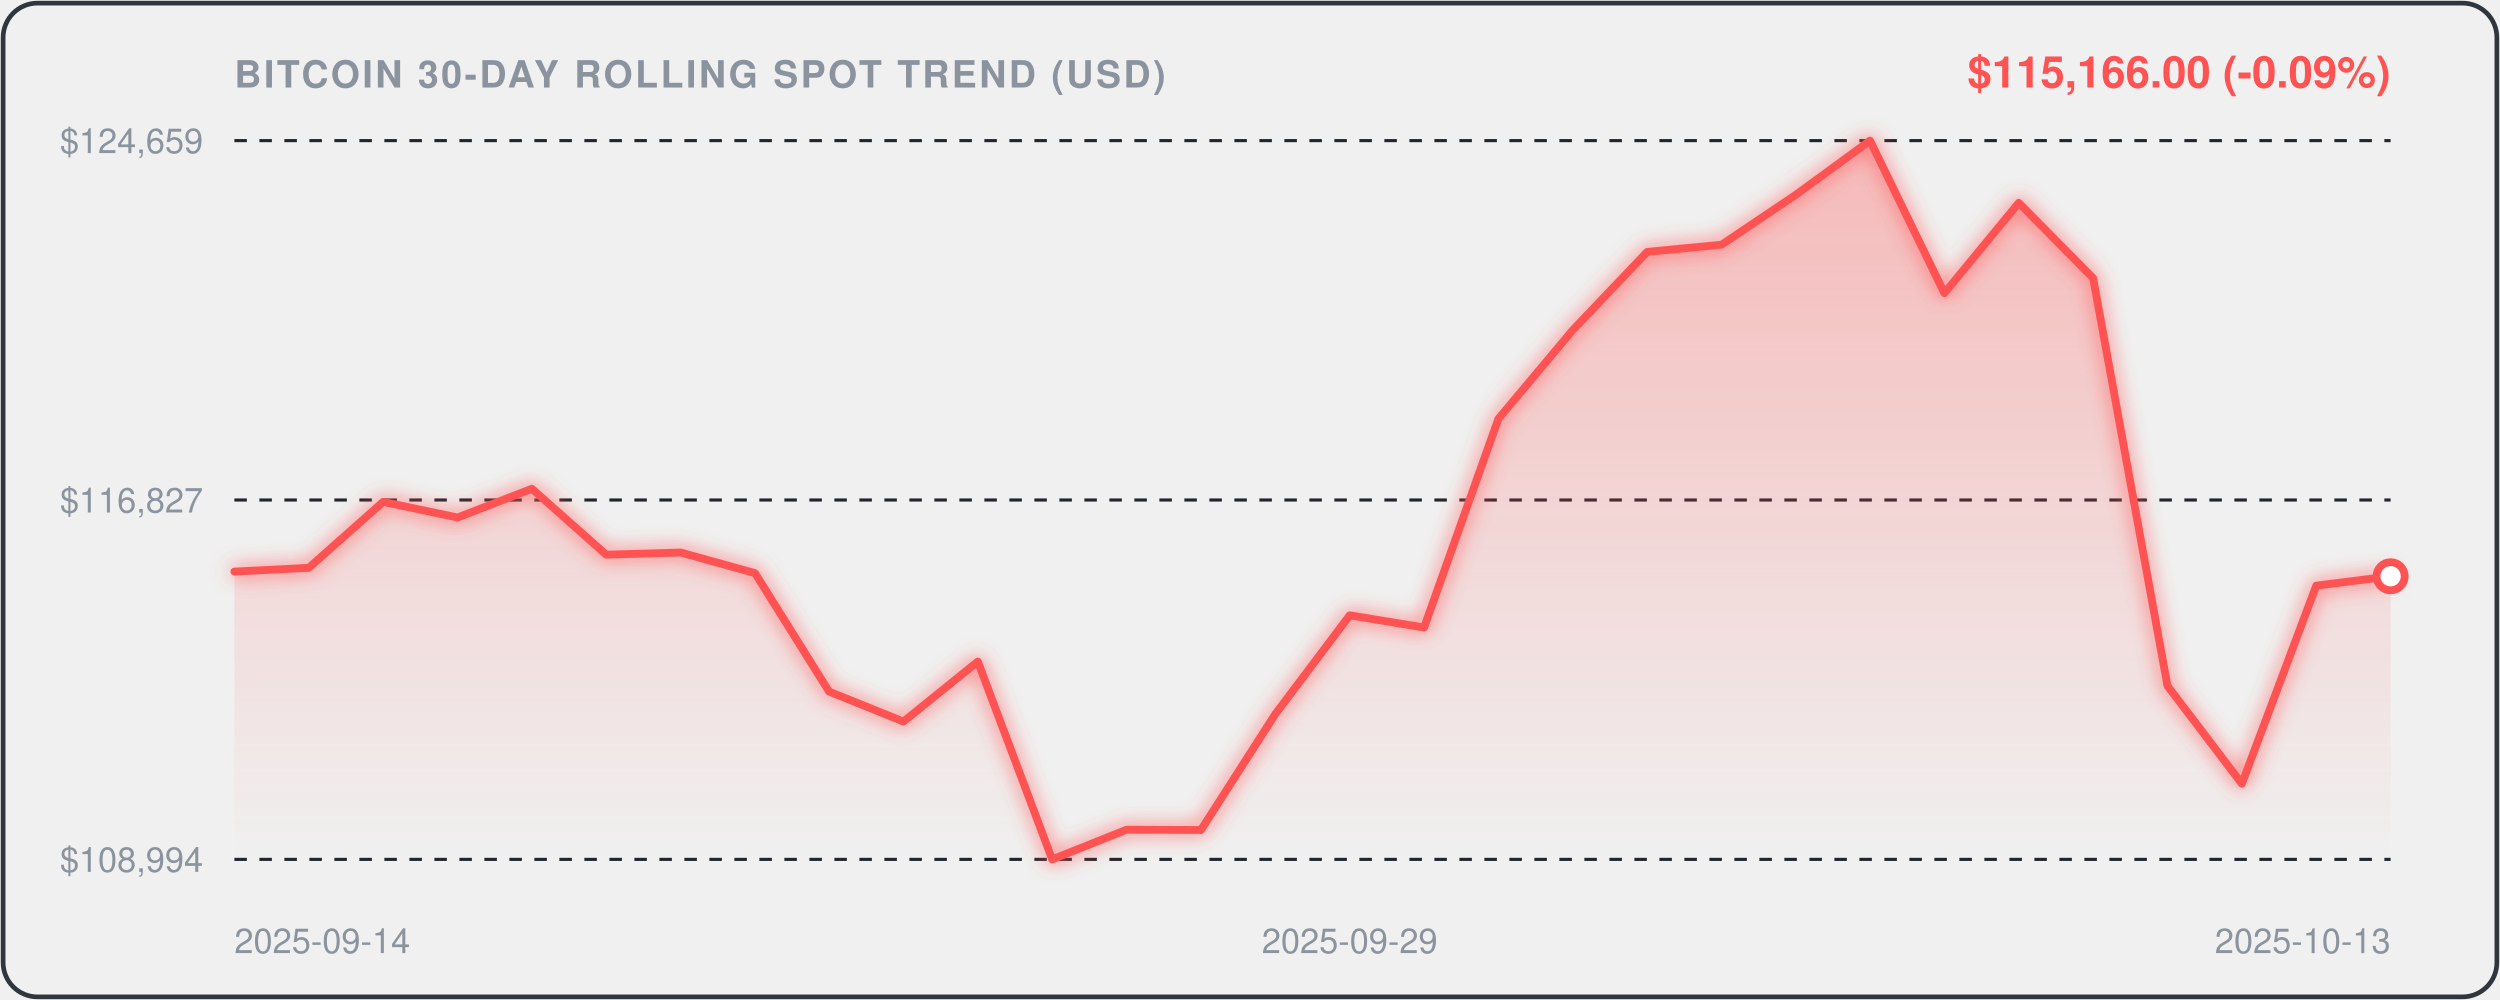
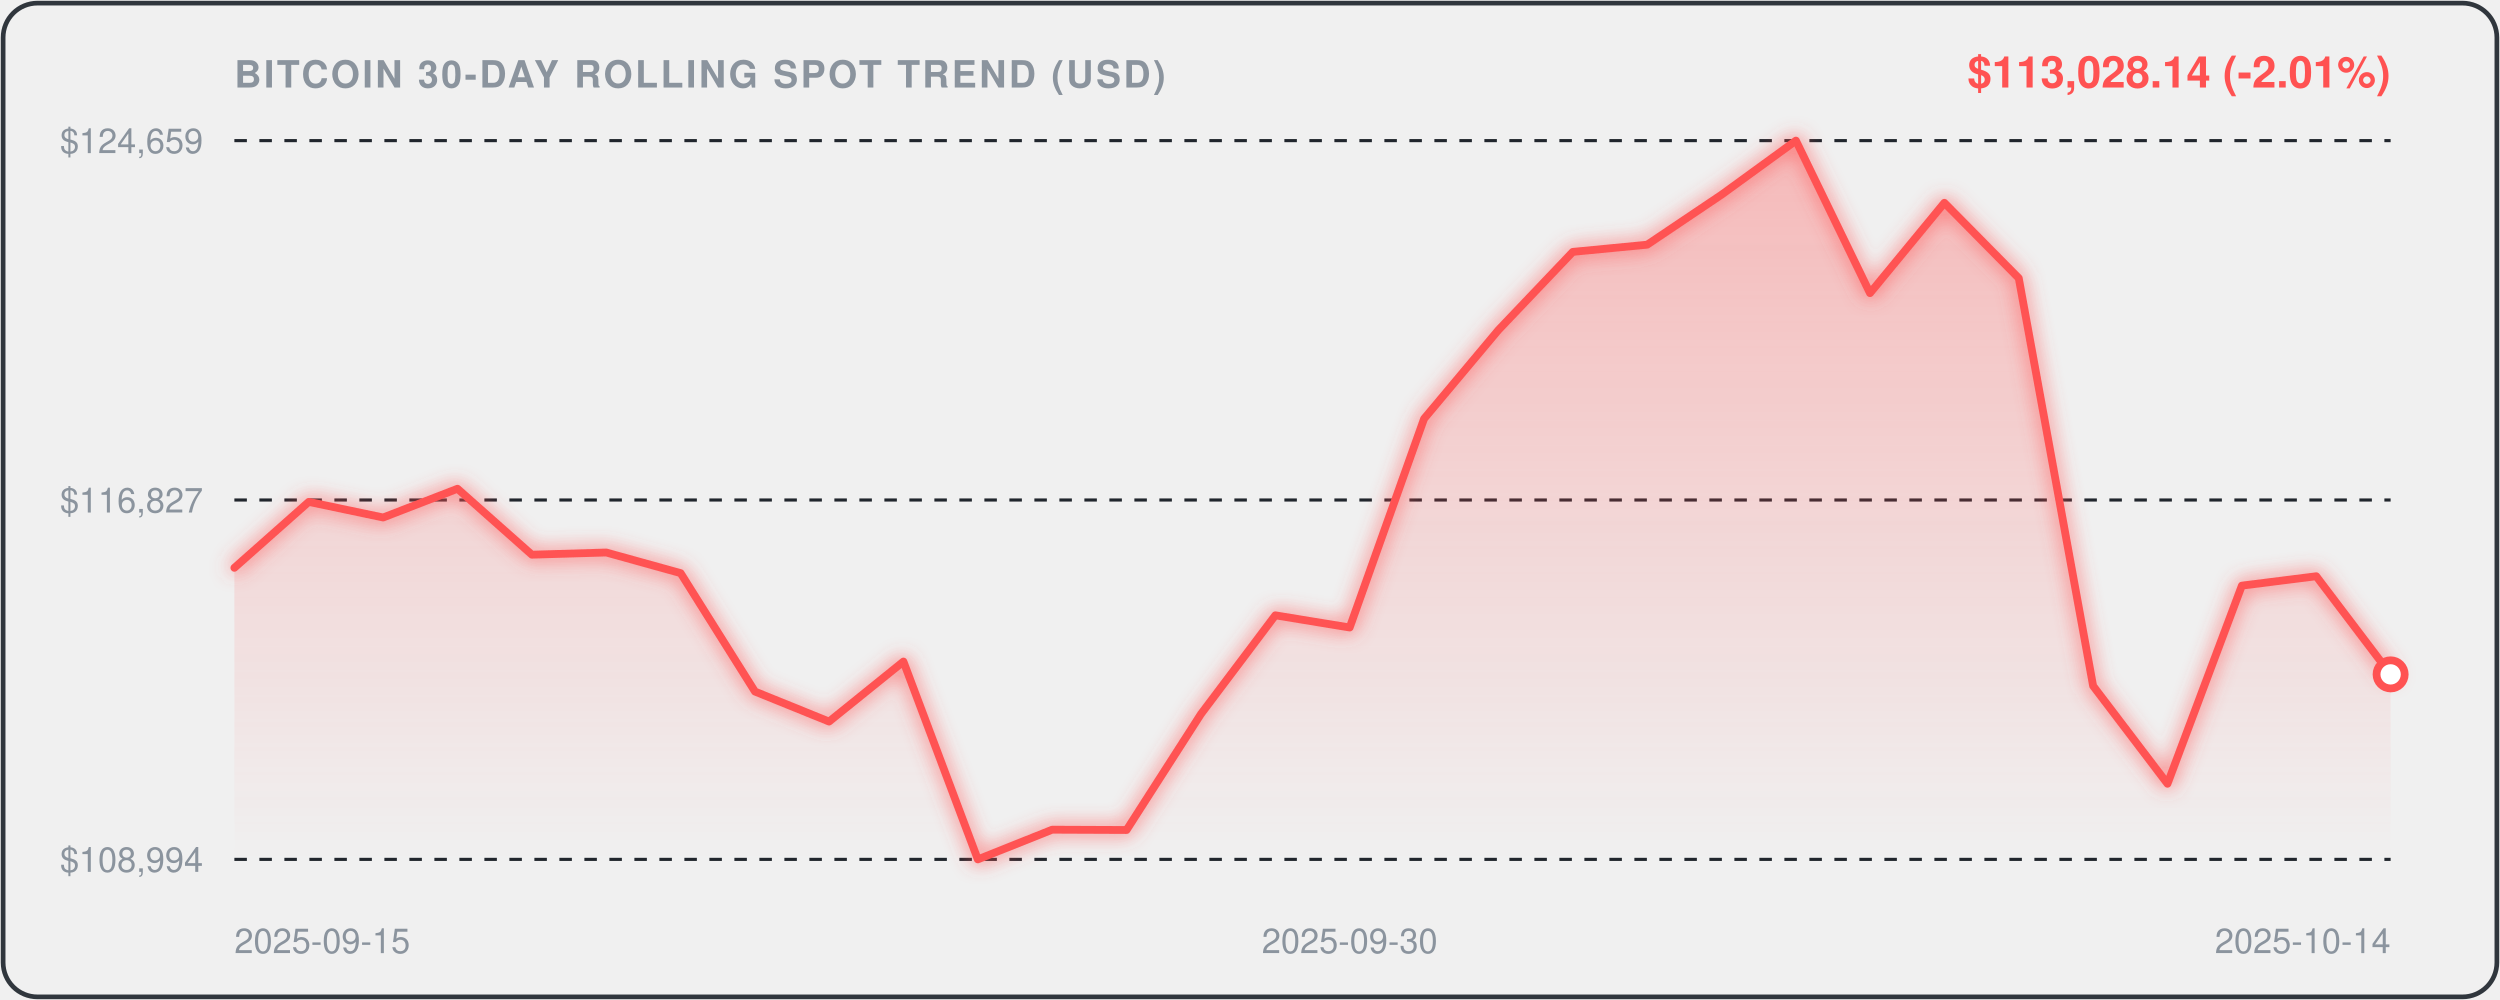
<svg xmlns="http://www.w3.org/2000/svg" viewBox="0 0 800 320" width="100%" height="100%" style="background:#0d1117;border-radius:12px;font-family:-apple-system,BlinkMacSystemFont,'Segoe UI',Helvetica,Arial,sans-serif;">
  <defs>
    <linearGradient id="areaGrad" x1="0" y1="0" x2="0" y2="1">
      <stop offset="0%" stop-color="rgba(255, 82, 82, 0.35)" />
      <stop offset="100%" stop-color="rgba(255, 82, 82, 0.0)" />
    </linearGradient>
    <filter id="glow" x="-20%" y="-20%" width="140%" height="140%">
      <feGaussianBlur stdDeviation="3" result="blur" />
      <feComposite in="SourceGraphic" in2="blur" operator="over" />
    </filter>
  </defs>
  <rect x="1" y="1" width="798" height="318" rx="11" fill="none" stroke="#30363d" stroke-width="1.5" />
  <text x="75" y="28" fill="#8b949e" font-size="12" font-weight="600" letter-spacing="0.8">BITCOIN 30-DAY ROLLING SPOT TREND (USD)</text>
-   <text x="765" y="28" text-anchor="end" fill="#FF5252" font-size="14" font-weight="700">$115,166.00 (-0.09%)</text>
+   <text x="765" y="28" text-anchor="end" fill="#FF5252" font-size="14" font-weight="700">$113,028.14 (-2.01%)</text>
  <line x1="75" y1="45" x2="765" y2="45" stroke="#21262d" stroke-width="1" stroke-dasharray="4,4" />
  <text x="65" y="49" text-anchor="end" fill="#8b949e" font-size="11">$124,659</text>
  <line x1="75" y1="160.0" x2="765" y2="160.0" stroke="#21262d" stroke-width="1" stroke-dasharray="4,4" />
  <text x="65" y="164.0" text-anchor="end" fill="#8b949e" font-size="11">$116,827</text>
  <line x1="75" y1="275" x2="765" y2="275" stroke="#21262d" stroke-width="1" stroke-dasharray="4,4" />
  <text x="65" y="279" text-anchor="end" fill="#8b949e" font-size="11">$108,994</text>
-   <path d="M 75.0,182.9 L 98.8,181.7 L 122.6,160.6 L 146.4,165.6 L 170.2,156.4 L 194.0,177.5 L 217.8,176.8 L 241.6,183.4 L 265.3,221.3 L 289.1,230.9 L 312.9,211.7 L 336.7,275.0 L 360.5,265.5 L 384.3,265.6 L 408.1,228.5 L 431.9,196.9 L 455.7,200.8 L 479.5,134.0 L 503.3,105.6 L 527.1,80.6 L 550.9,78.3 L 574.7,62.3 L 598.4,45.0 L 622.2,93.8 L 646.0,64.9 L 669.8,89.0 L 693.6,219.5 L 717.4,250.8 L 741.2,187.4 L 765.0,184.4 L 765.0,275.0 L 75.0,275.0 Z" fill="url(#areaGrad)" />
-   <path d="M 75.0,182.9 L 98.8,181.7 L 122.6,160.6 L 146.4,165.6 L 170.2,156.4 L 194.0,177.5 L 217.8,176.8 L 241.6,183.4 L 265.3,221.3 L 289.1,230.9 L 312.9,211.7 L 336.7,275.0 L 360.5,265.5 L 384.3,265.6 L 408.1,228.5 L 431.9,196.9 L 455.7,200.8 L 479.5,134.0 L 503.3,105.6 L 527.1,80.6 L 550.9,78.3 L 574.7,62.3 L 598.4,45.0 L 622.2,93.8 L 646.0,64.9 L 669.8,89.0 L 693.6,219.5 L 717.4,250.8 L 741.2,187.4 L 765.0,184.4" fill="none" stroke="#FF5252" stroke-width="2.5" stroke-linecap="round" stroke-linejoin="round" filter="url(#glow)" />
-   <circle cx="765.0" cy="184.4" r="4.5" fill="#ffffff" stroke="#FF5252" stroke-width="2.5" />
-   <text x="75.0" y="305" fill="#8b949e" font-size="11" text-anchor="start">2025-09-14</text>
-   <text x="431.9" y="305" fill="#8b949e" font-size="11" text-anchor="middle">2025-09-29</text>
-   <text x="765.0" y="305" fill="#8b949e" font-size="11" text-anchor="end">2025-10-13</text>
+   <path d="M 75.0,181.7 L 98.8,160.6 L 122.6,165.6 L 146.4,156.4 L 170.2,177.5 L 194.0,176.8 L 217.8,183.4 L 241.6,221.3 L 265.3,230.9 L 289.1,211.7 L 312.9,275.0 L 336.7,265.5 L 360.5,265.6 L 384.3,228.5 L 408.1,196.9 L 431.9,200.8 L 455.7,134.0 L 479.5,105.6 L 503.3,80.6 L 527.1,78.3 L 550.9,62.3 L 574.7,45.0 L 598.4,93.8 L 622.2,64.9 L 646.0,89.0 L 669.8,219.5 L 693.6,250.8 L 717.4,187.4 L 741.2,184.4 L 765.0,215.8 L 765.0,275.0 L 75.0,275.0 Z" fill="url(#areaGrad)" />
+   <path d="M 75.0,181.7 L 98.8,160.6 L 122.6,165.6 L 146.4,156.4 L 170.2,177.5 L 194.0,176.8 L 217.8,183.4 L 241.6,221.3 L 265.3,230.9 L 289.1,211.7 L 312.9,275.0 L 336.7,265.5 L 360.5,265.6 L 384.3,228.5 L 408.1,196.9 L 431.9,200.8 L 455.7,134.0 L 479.5,105.6 L 503.3,80.6 L 527.1,78.3 L 550.9,62.3 L 574.7,45.0 L 598.4,93.8 L 622.2,64.9 L 646.0,89.0 L 669.8,219.5 L 693.6,250.8 L 717.4,187.4 L 741.2,184.4 L 765.0,215.8" fill="none" stroke="#FF5252" stroke-width="2.5" stroke-linecap="round" stroke-linejoin="round" filter="url(#glow)" />
+   <circle cx="765.0" cy="215.8" r="4.5" fill="#ffffff" stroke="#FF5252" stroke-width="2.5" />
+   <text x="75.0" y="305" fill="#8b949e" font-size="11" text-anchor="start">2025-09-15</text>
+   <text x="431.9" y="305" fill="#8b949e" font-size="11" text-anchor="middle">2025-09-30</text>
+   <text x="765.0" y="305" fill="#8b949e" font-size="11" text-anchor="end">2025-10-14</text>
</svg>
